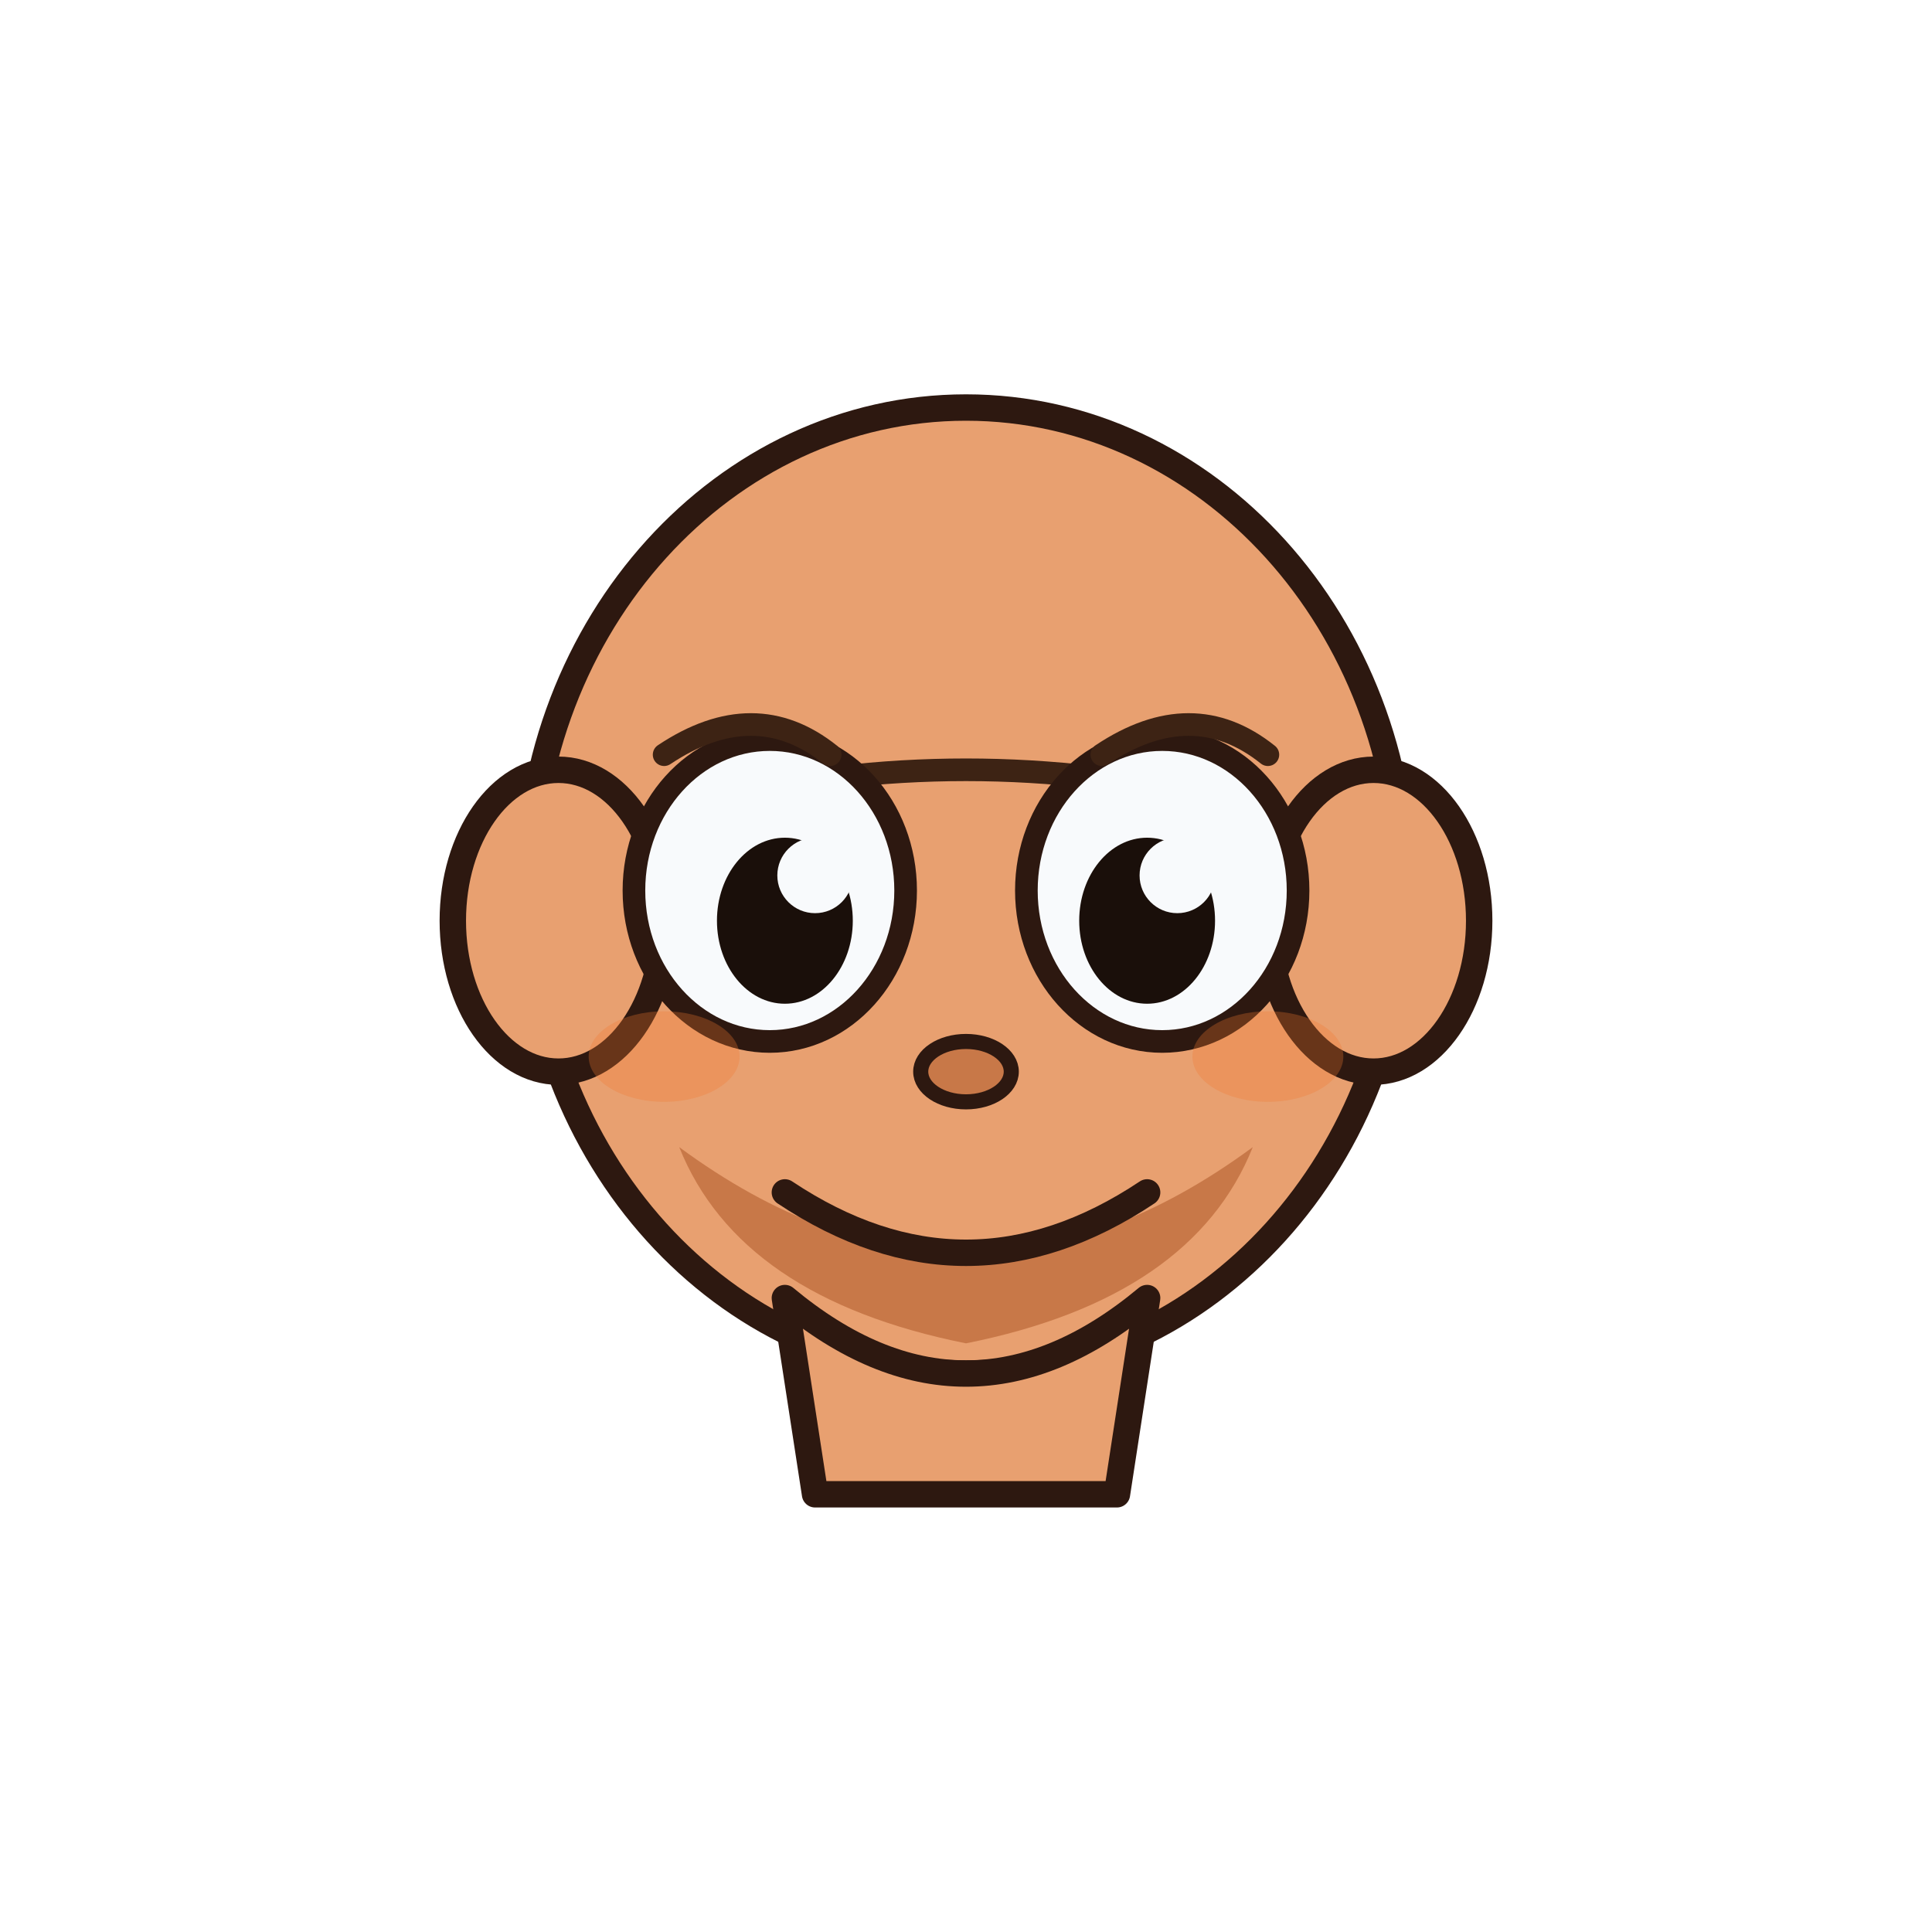
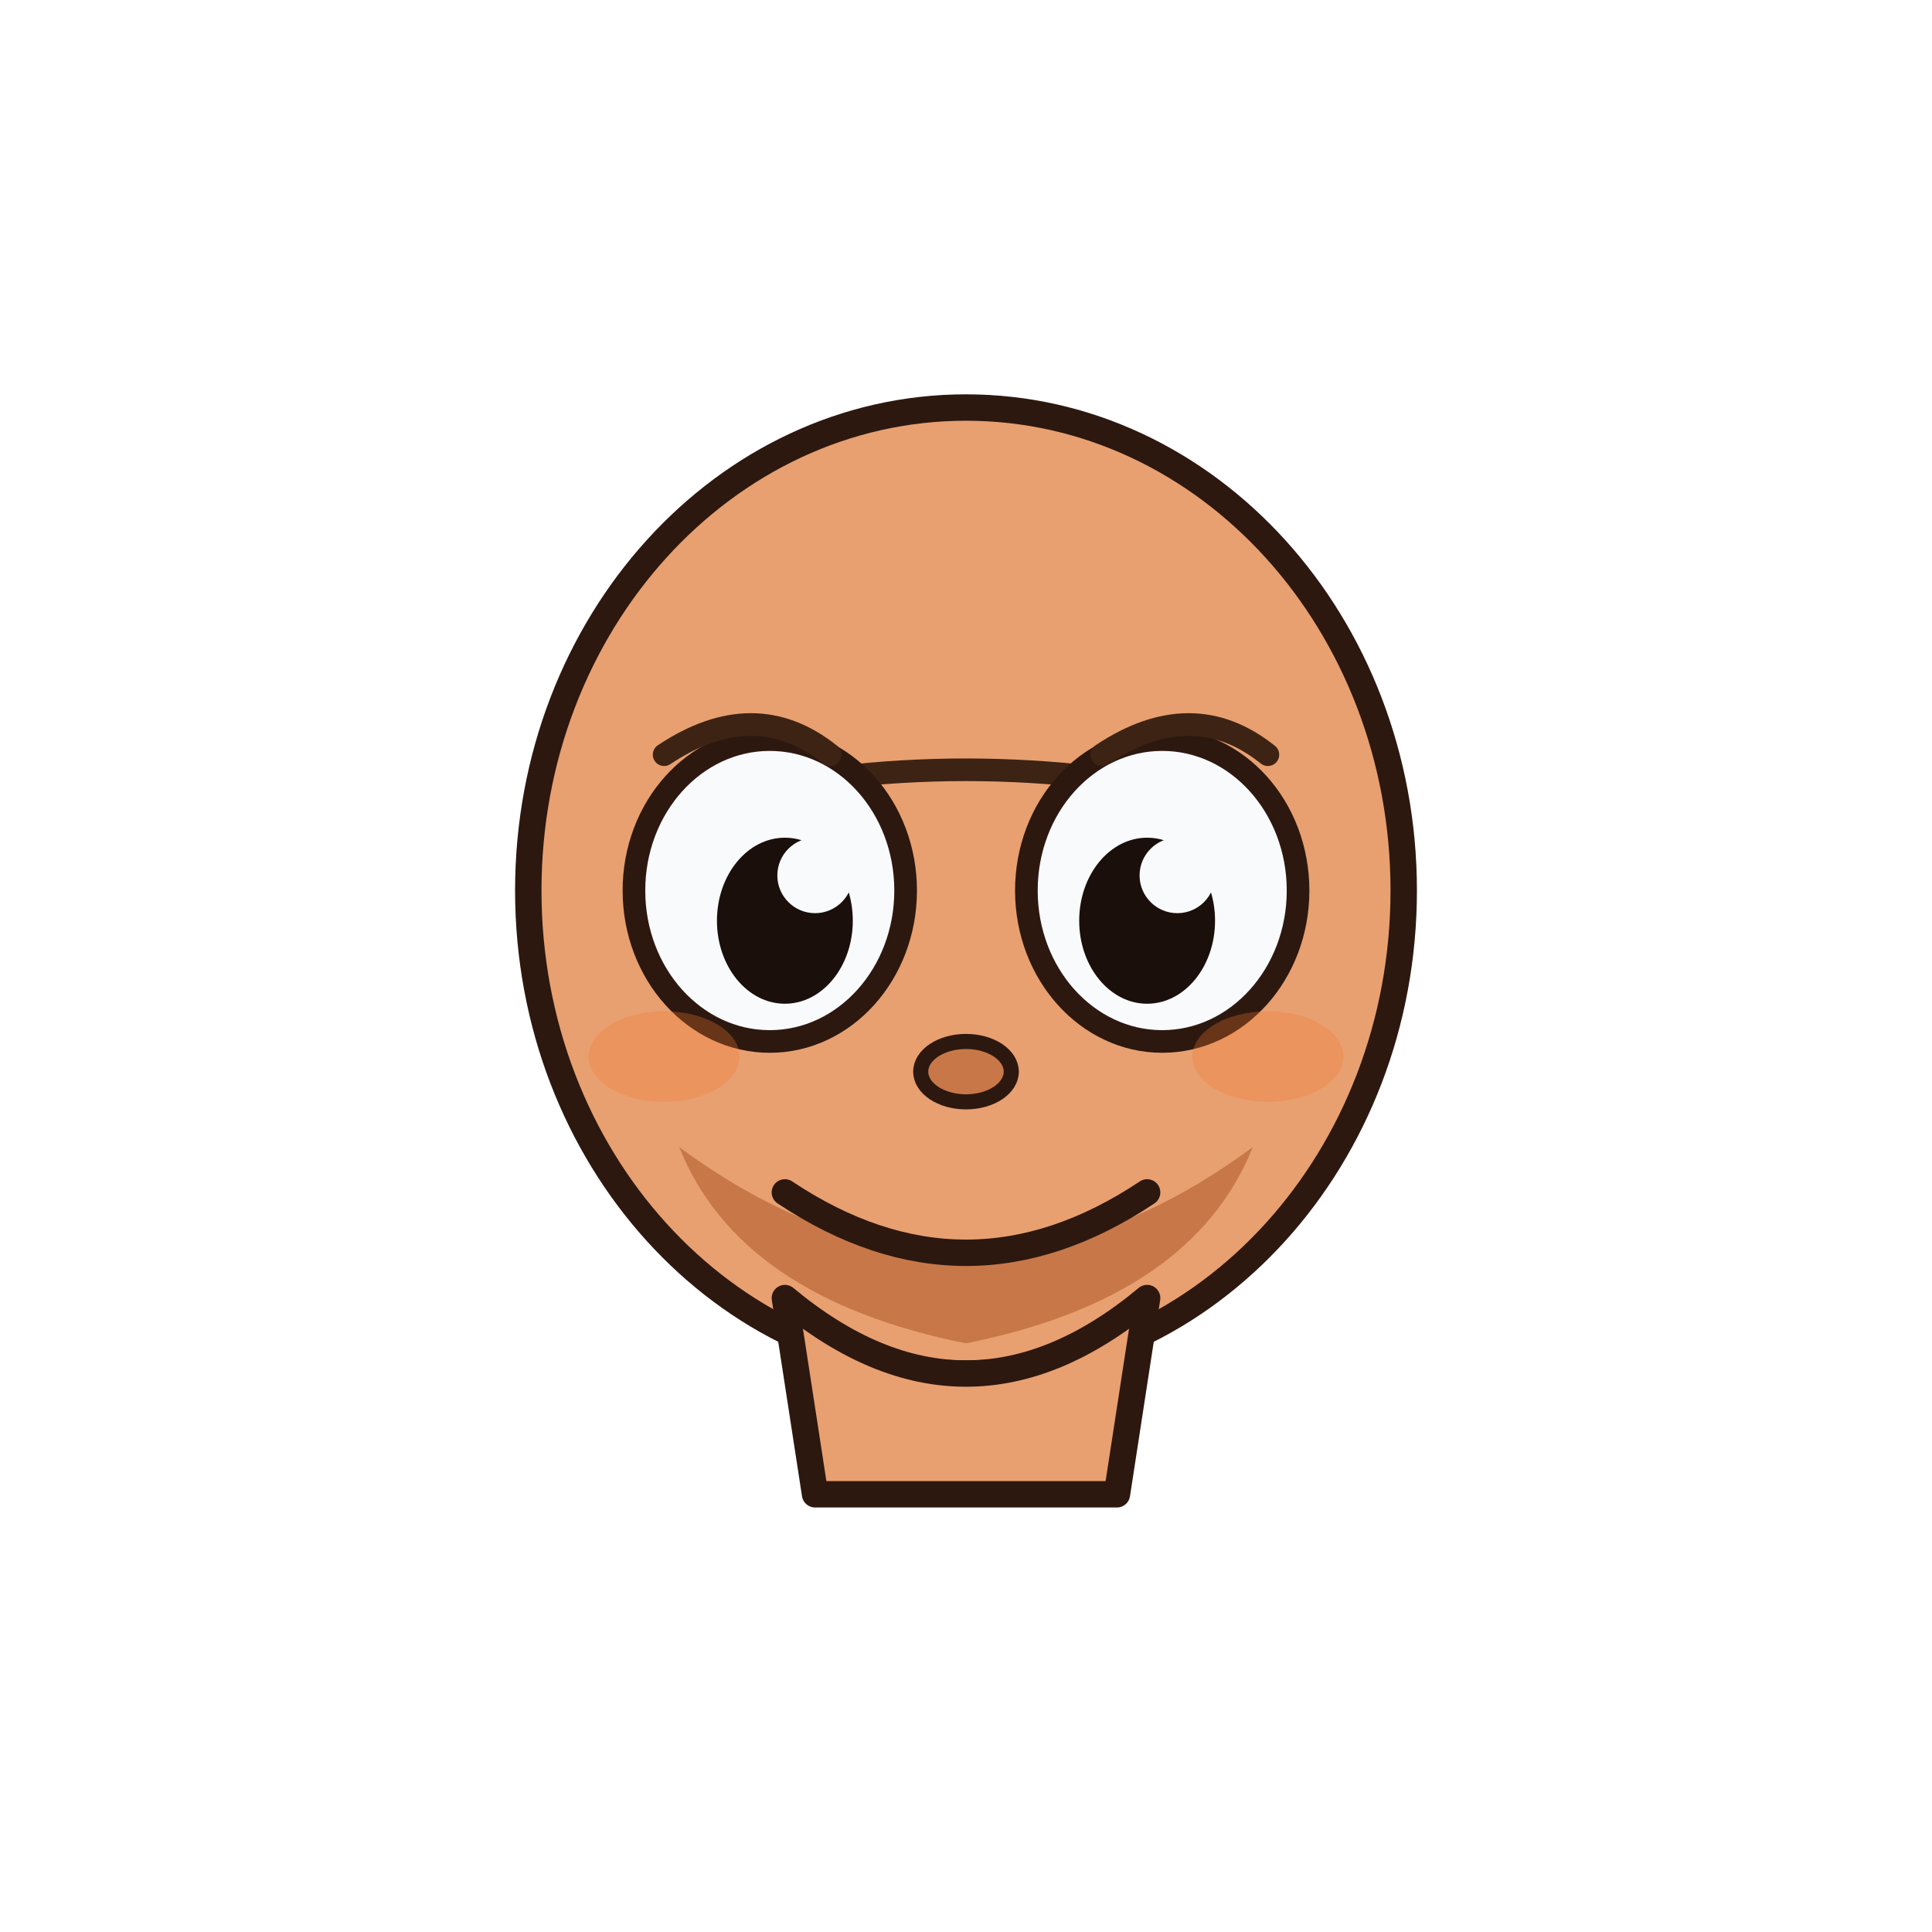
<svg xmlns="http://www.w3.org/2000/svg" viewBox="0 0 256 256" width="256" height="256" aria-hidden="true">
  <g fill-rule="evenodd" stroke-linejoin="round" stroke-linecap="round">
    <ellipse cx="128" cy="118" rx="58" ry="64" fill="#e8a070" stroke="#2d1810" stroke-width="3.5" />
    <path d="M 90 152 Q 128 180 166 152 Q 158 172 128 178 Q 98 172 90 152 Z" fill="#c87848" stroke="none" />
-     <ellipse cx="74" cy="122" rx="14" ry="20" fill="#e8a070" stroke="#2d1810" stroke-width="3.5" />
-     <ellipse cx="182" cy="122" rx="14" ry="20" fill="#e8a070" stroke="#2d1810" stroke-width="3.5" />
    <path d="M 104 172 Q 128 192 152 172 L 148 198 L 108 198 Z" fill="#e8a070" stroke="#2d1810" stroke-width="3.5" />
    <path d="M 94 106 Q 128 98 162 106" fill="none" stroke="#3d2314" stroke-width="3" stroke-linecap="round" />
    <ellipse cx="102" cy="118" rx="18" ry="20" fill="#f8fafc" stroke="#2d1810" stroke-width="3" />
    <ellipse cx="154" cy="118" rx="18" ry="20" fill="#f8fafc" stroke="#2d1810" stroke-width="3" />
    <ellipse cx="104" cy="122" rx="9" ry="11" fill="#1a0f0a" />
    <ellipse cx="152" cy="122" rx="9" ry="11" fill="#1a0f0a" />
    <circle cx="108" cy="116" r="5" fill="#f8fafc" />
    <circle cx="156" cy="116" r="5" fill="#f8fafc" />
    <ellipse cx="128" cy="142" rx="6" ry="4" fill="#c87848" stroke="#2d1810" stroke-width="2" />
    <path d="M 104 158 Q 128 174 152 158" fill="none" stroke="#2d1810" stroke-width="3.5" stroke-linecap="round" />
    <path d="M 88 100 Q 100 92 110 100" fill="none" stroke="#3d2314" stroke-width="3" stroke-linecap="round" />
    <path d="M 146 100 Q 158 92 168 100" fill="none" stroke="#3d2314" stroke-width="3" stroke-linecap="round" />
    <ellipse cx="88" cy="140" rx="10" ry="6" fill="#f07830" opacity="0.3" />
    <ellipse cx="168" cy="140" rx="10" ry="6" fill="#f07830" opacity="0.3" />
  </g>
</svg>
